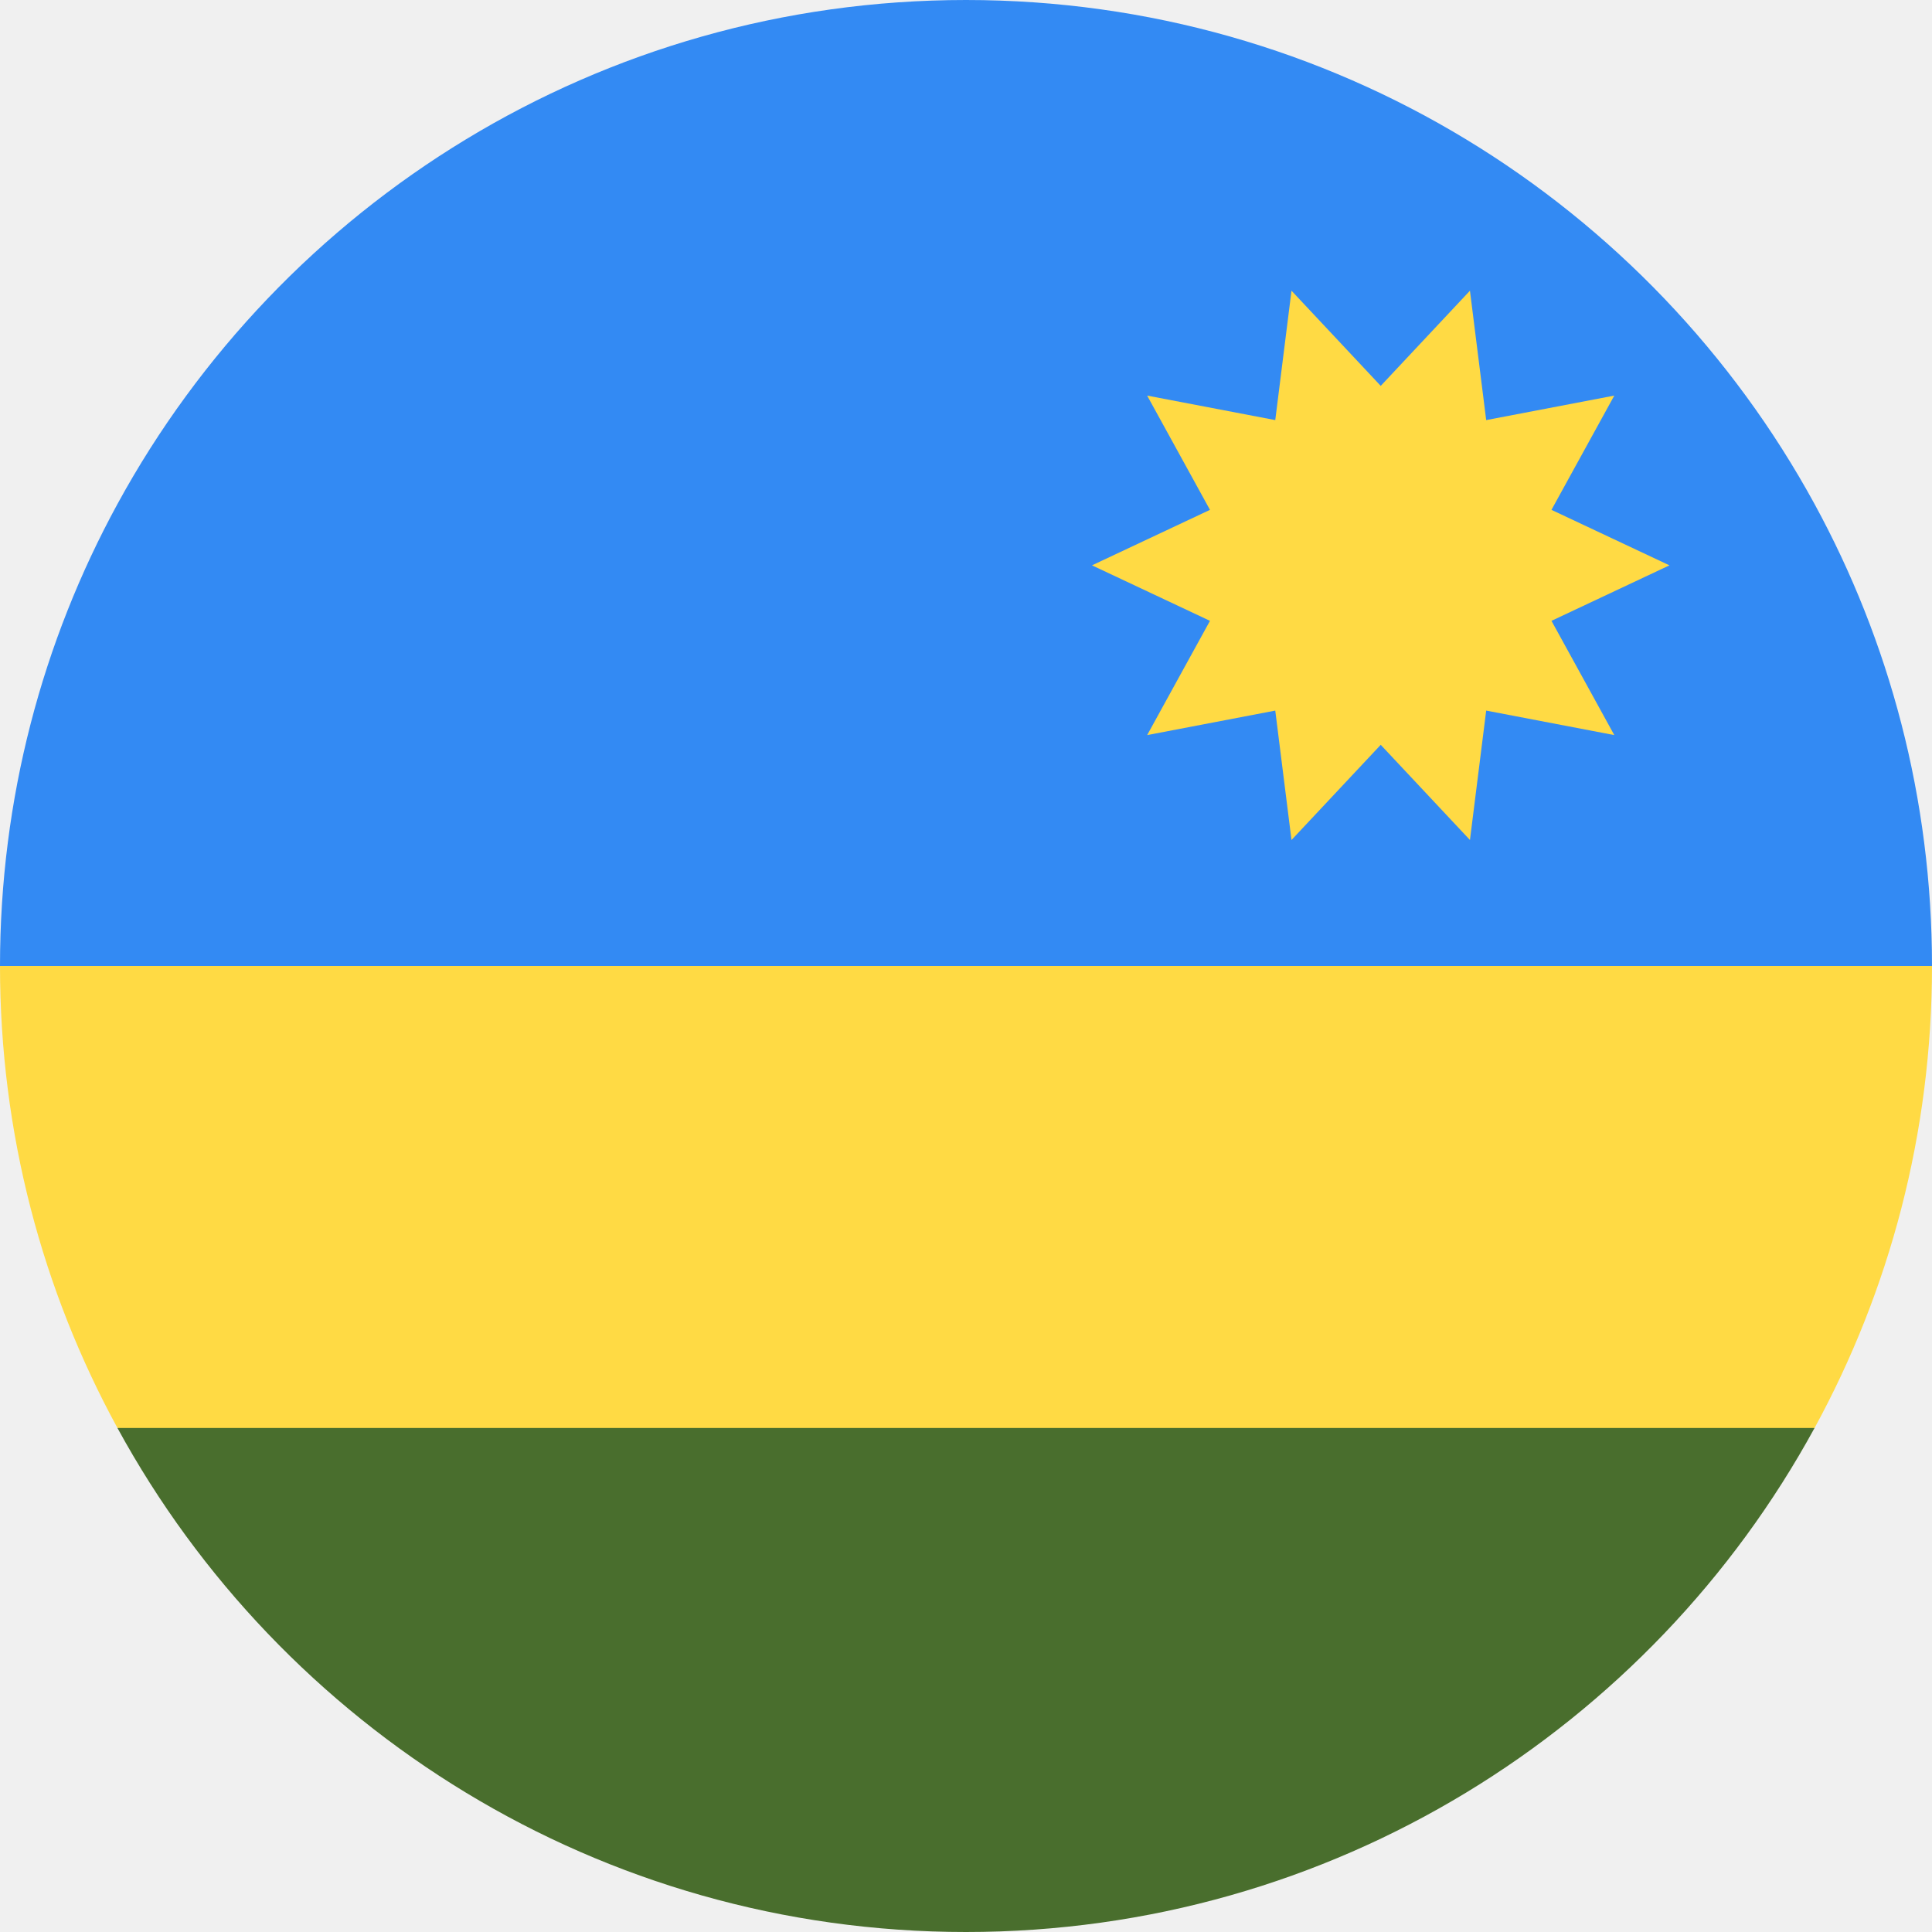
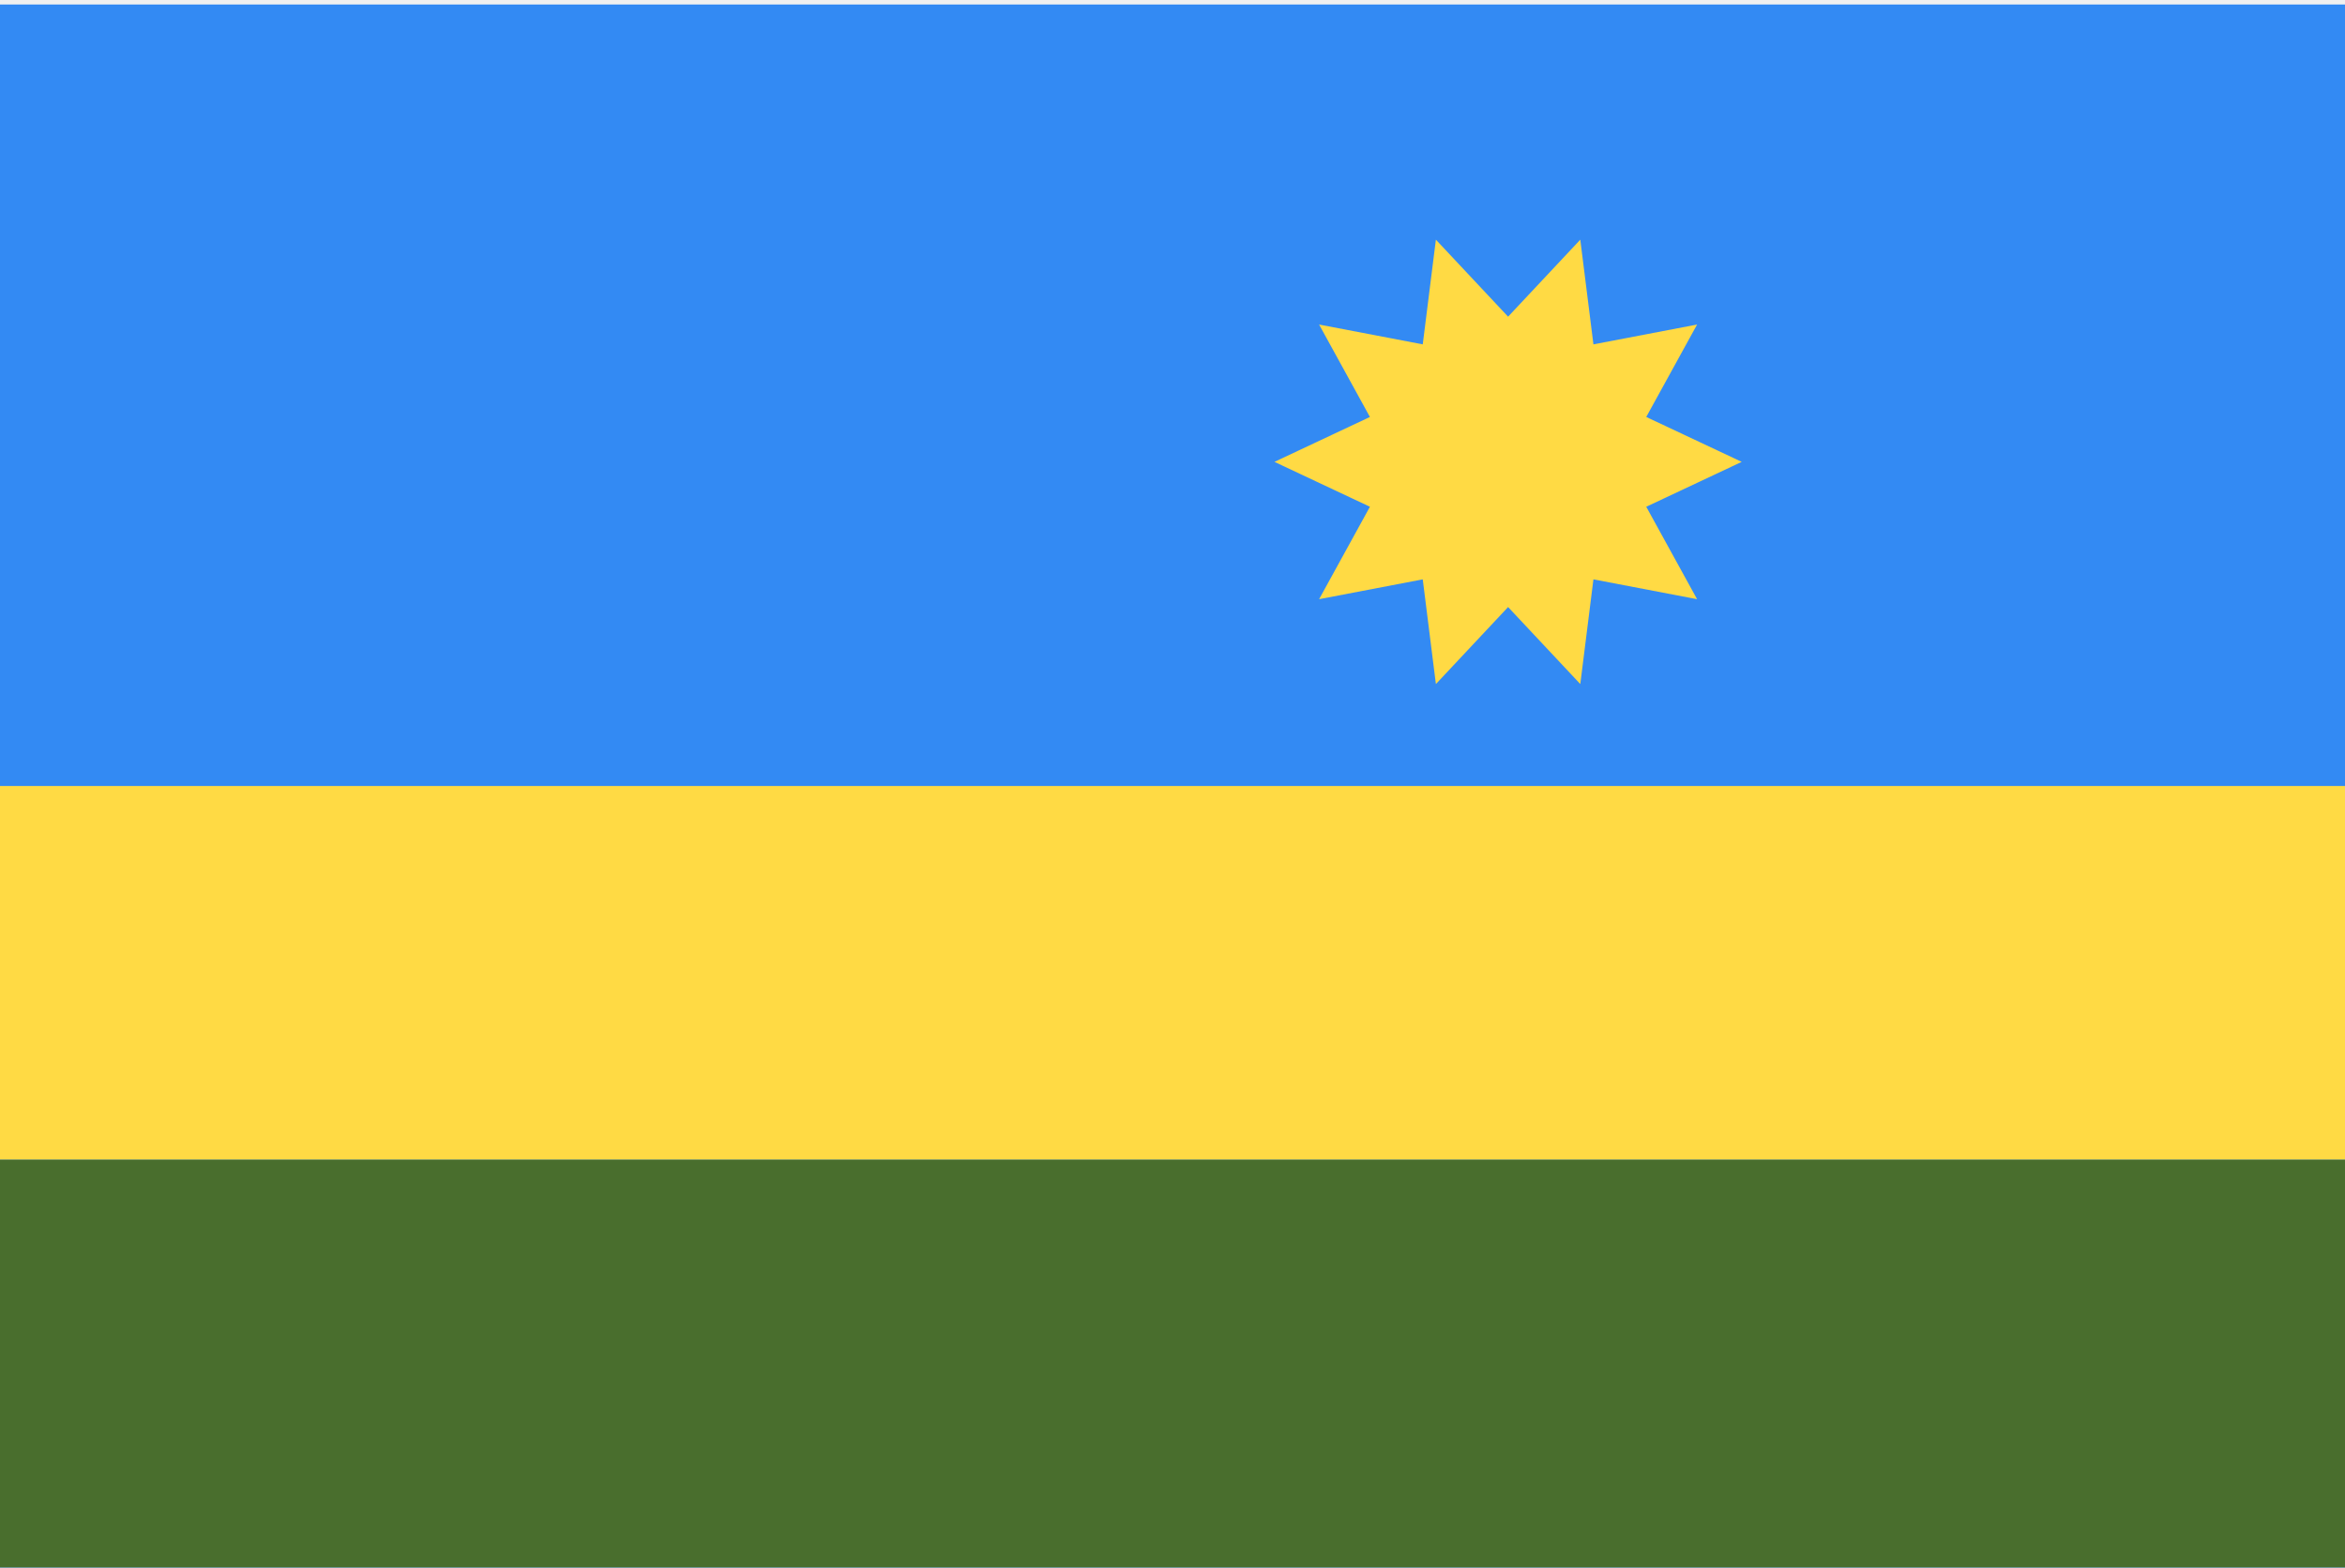
- <svg xmlns="http://www.w3.org/2000/svg" viewBox="0 0 512 512">
-   <path d="M0 256c0 44.35 11.283 86.064 31.127 122.435L256 400.696l224.873-22.261C500.717 342.064 512 300.35 512 256l-256-22.261L0 256z" fill="#FFDA44" />
-   <path d="M480.873 133.565C437.454 53.989 353.035 0 256 0S74.546 53.989 31.127 133.565C11.283 169.936 0 211.65 0 256h512c0-44.35-11.283-86.064-31.127-122.435z" fill="#338AF3" />
-   <path d="M256 512c97.035 0 181.454-53.989 224.873-133.565H31.127C74.546 458.011 158.965 512 256 512z" fill="#496E2D" />
-   <path fill="#FFDA44" d="M289.391 149.821L320.657 164.528 304.008 194.808 337.958 188.314 342.26 222.609 365.906 197.385 389.554 222.609 393.855 188.314 427.805 194.806 411.157 164.527 442.421 149.821 411.156 135.116 427.805 104.836 393.856 111.33 389.553 77.035 365.906 102.259 342.259 77.035 337.958 111.33 304.007 104.836 320.656 135.117z" />
+ <svg xmlns="http://www.w3.org/2000/svg" width="513" height="343" viewBox="0 0 513 343" fill="none">
+   <g clip-path="url(#clip0_301_424)">
+     <path d="M0 0.987H513V342.991H0V0.987Z" fill="#338AF3" />
+     <path d="M0 171.983H513V253.762H0V171.983Z" fill="#FFDA44" />
+     <path d="M0 253.763H513V342.98H0V253.763Z" fill="#496E2D" />
+     <path d="M278.805 101.06L299.689 110.883L288.569 131.109L311.245 126.77L314.119 149.68L329.914 132.831L345.711 149.68L348.584 126.77L371.261 131.109L360.14 110.883L381.024 101.06L360.139 91.236L371.261 71.012L348.584 75.349L345.71 52.44L329.914 69.289L314.118 52.44L311.245 75.349L288.567 71.012L299.688 91.238L278.805 101.06Z" fill="#FFDA44" />
+   </g>
+   <defs>
+     <clipPath id="clip0_301_424">
+       <rect width="513" height="342" fill="white" transform="translate(0 0.989258)" />
+     </clipPath>
+   </defs>
</svg>
